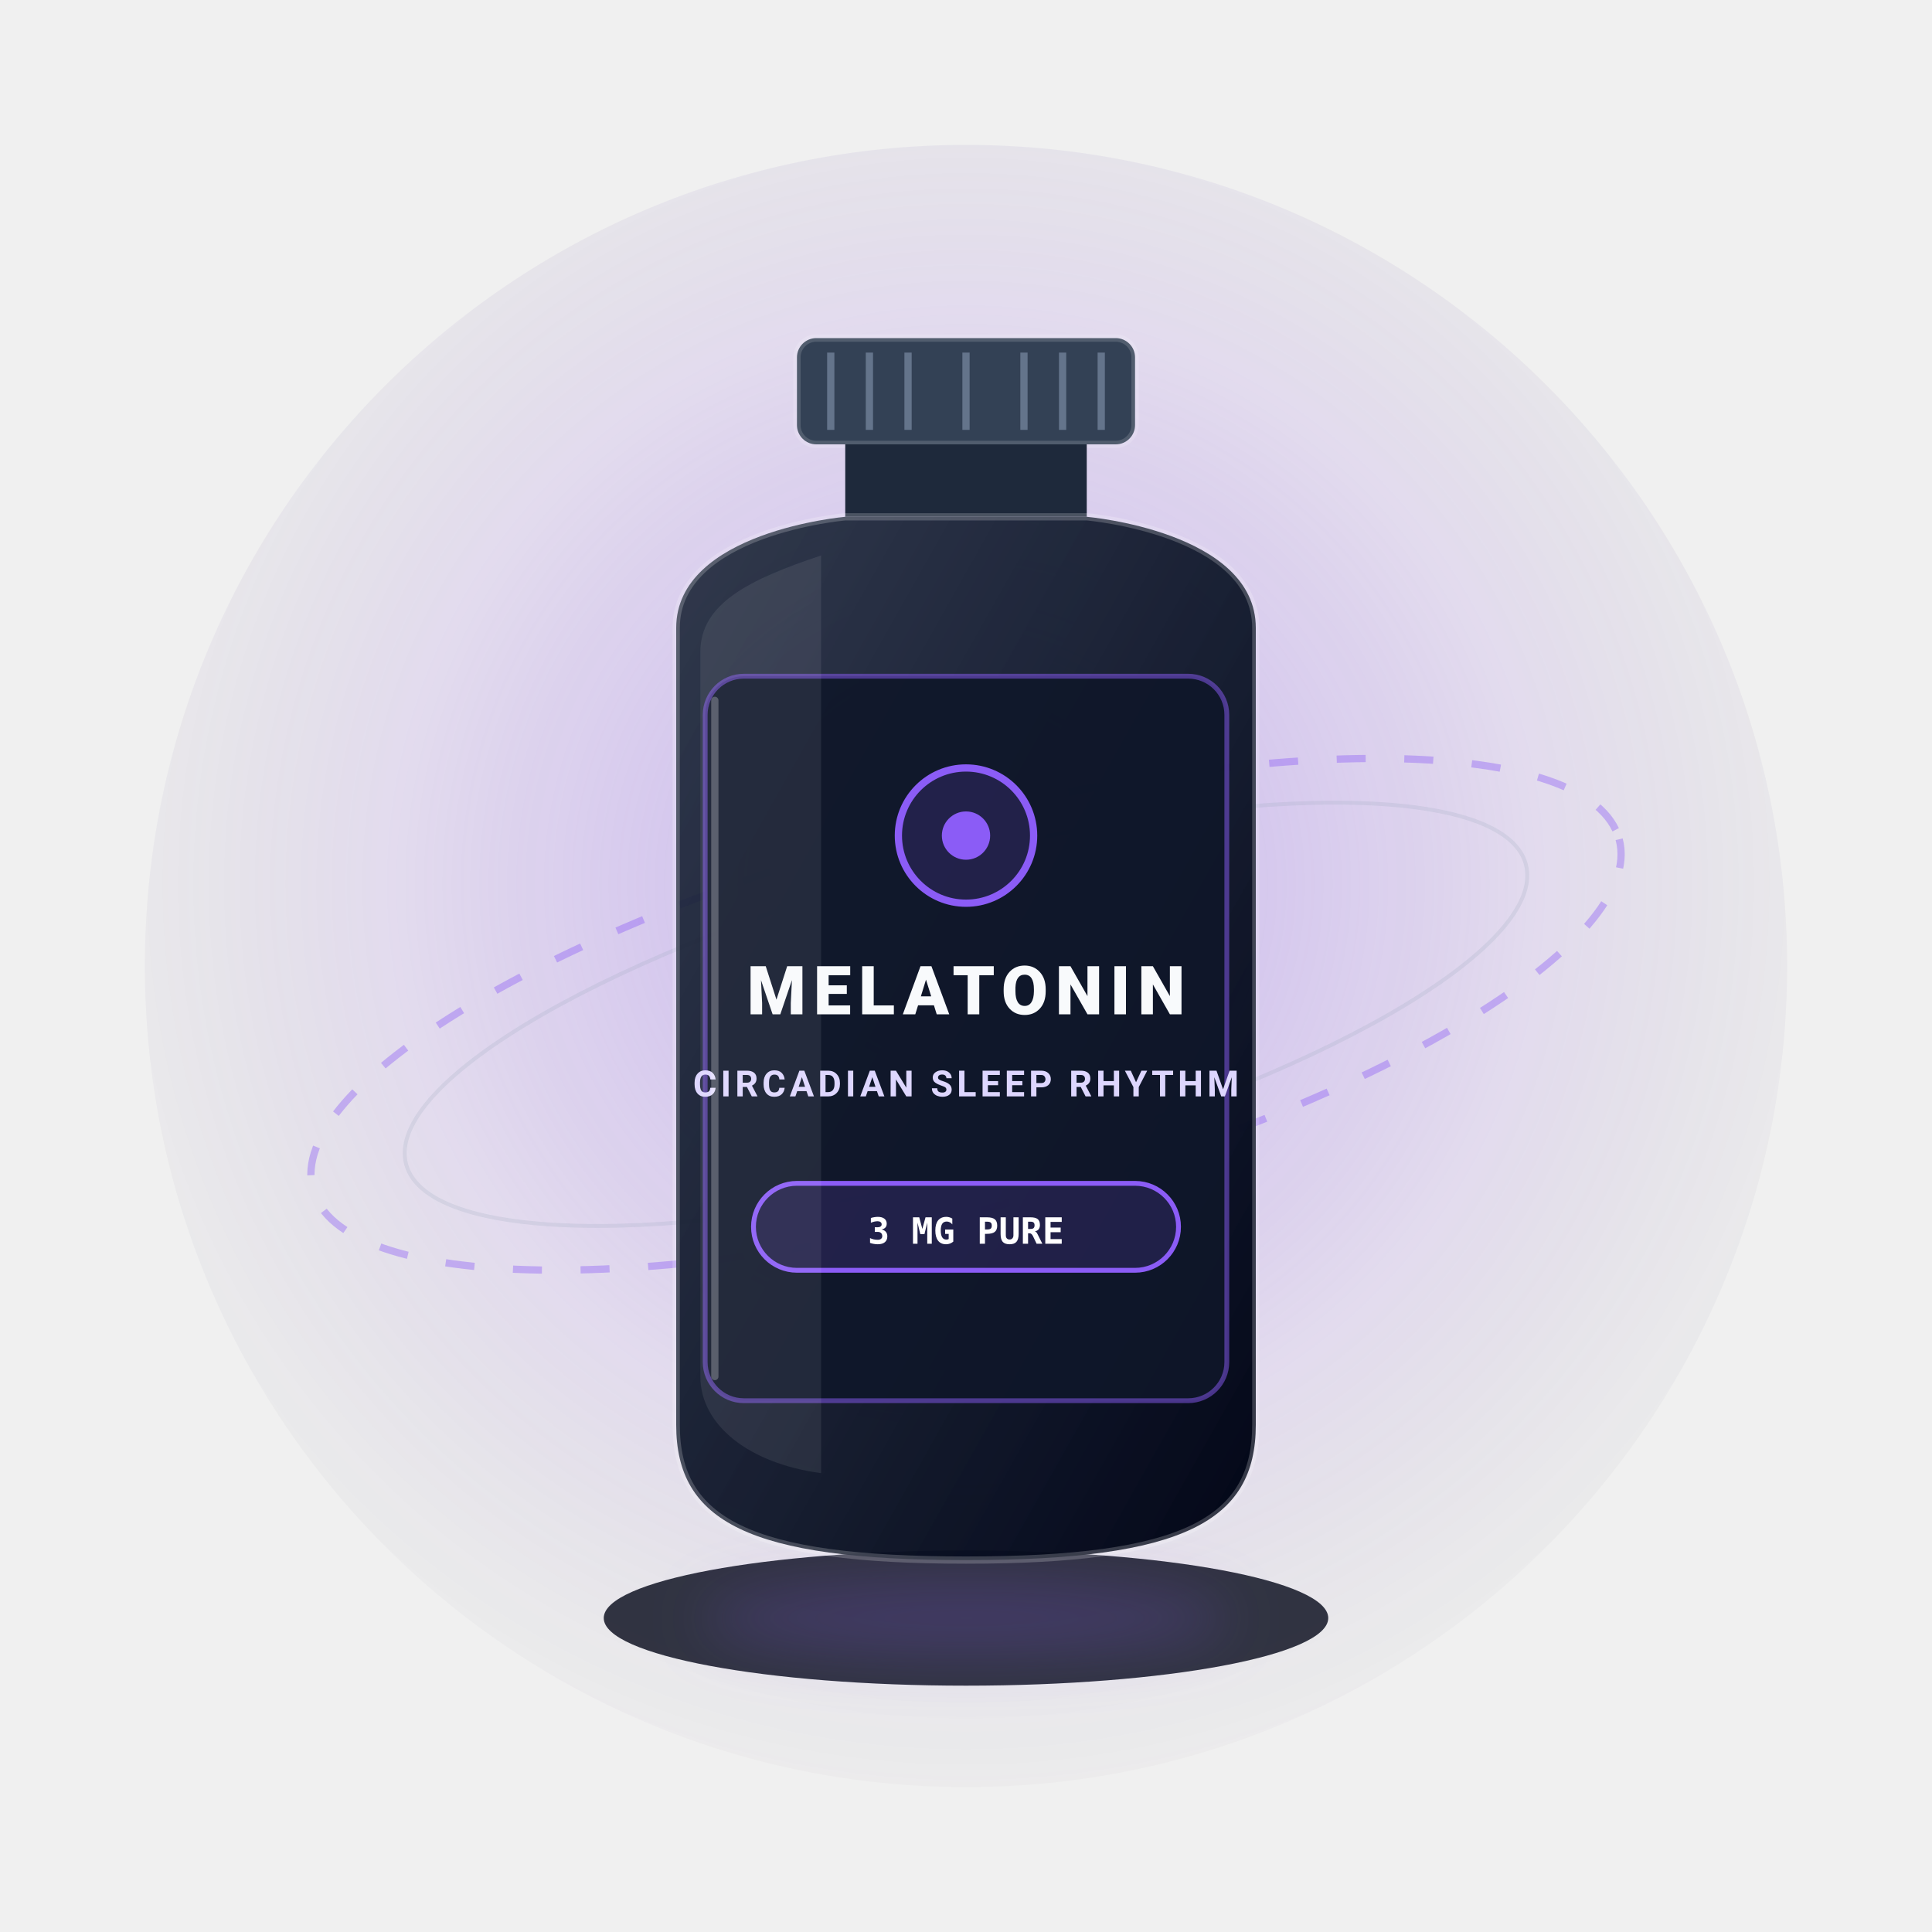
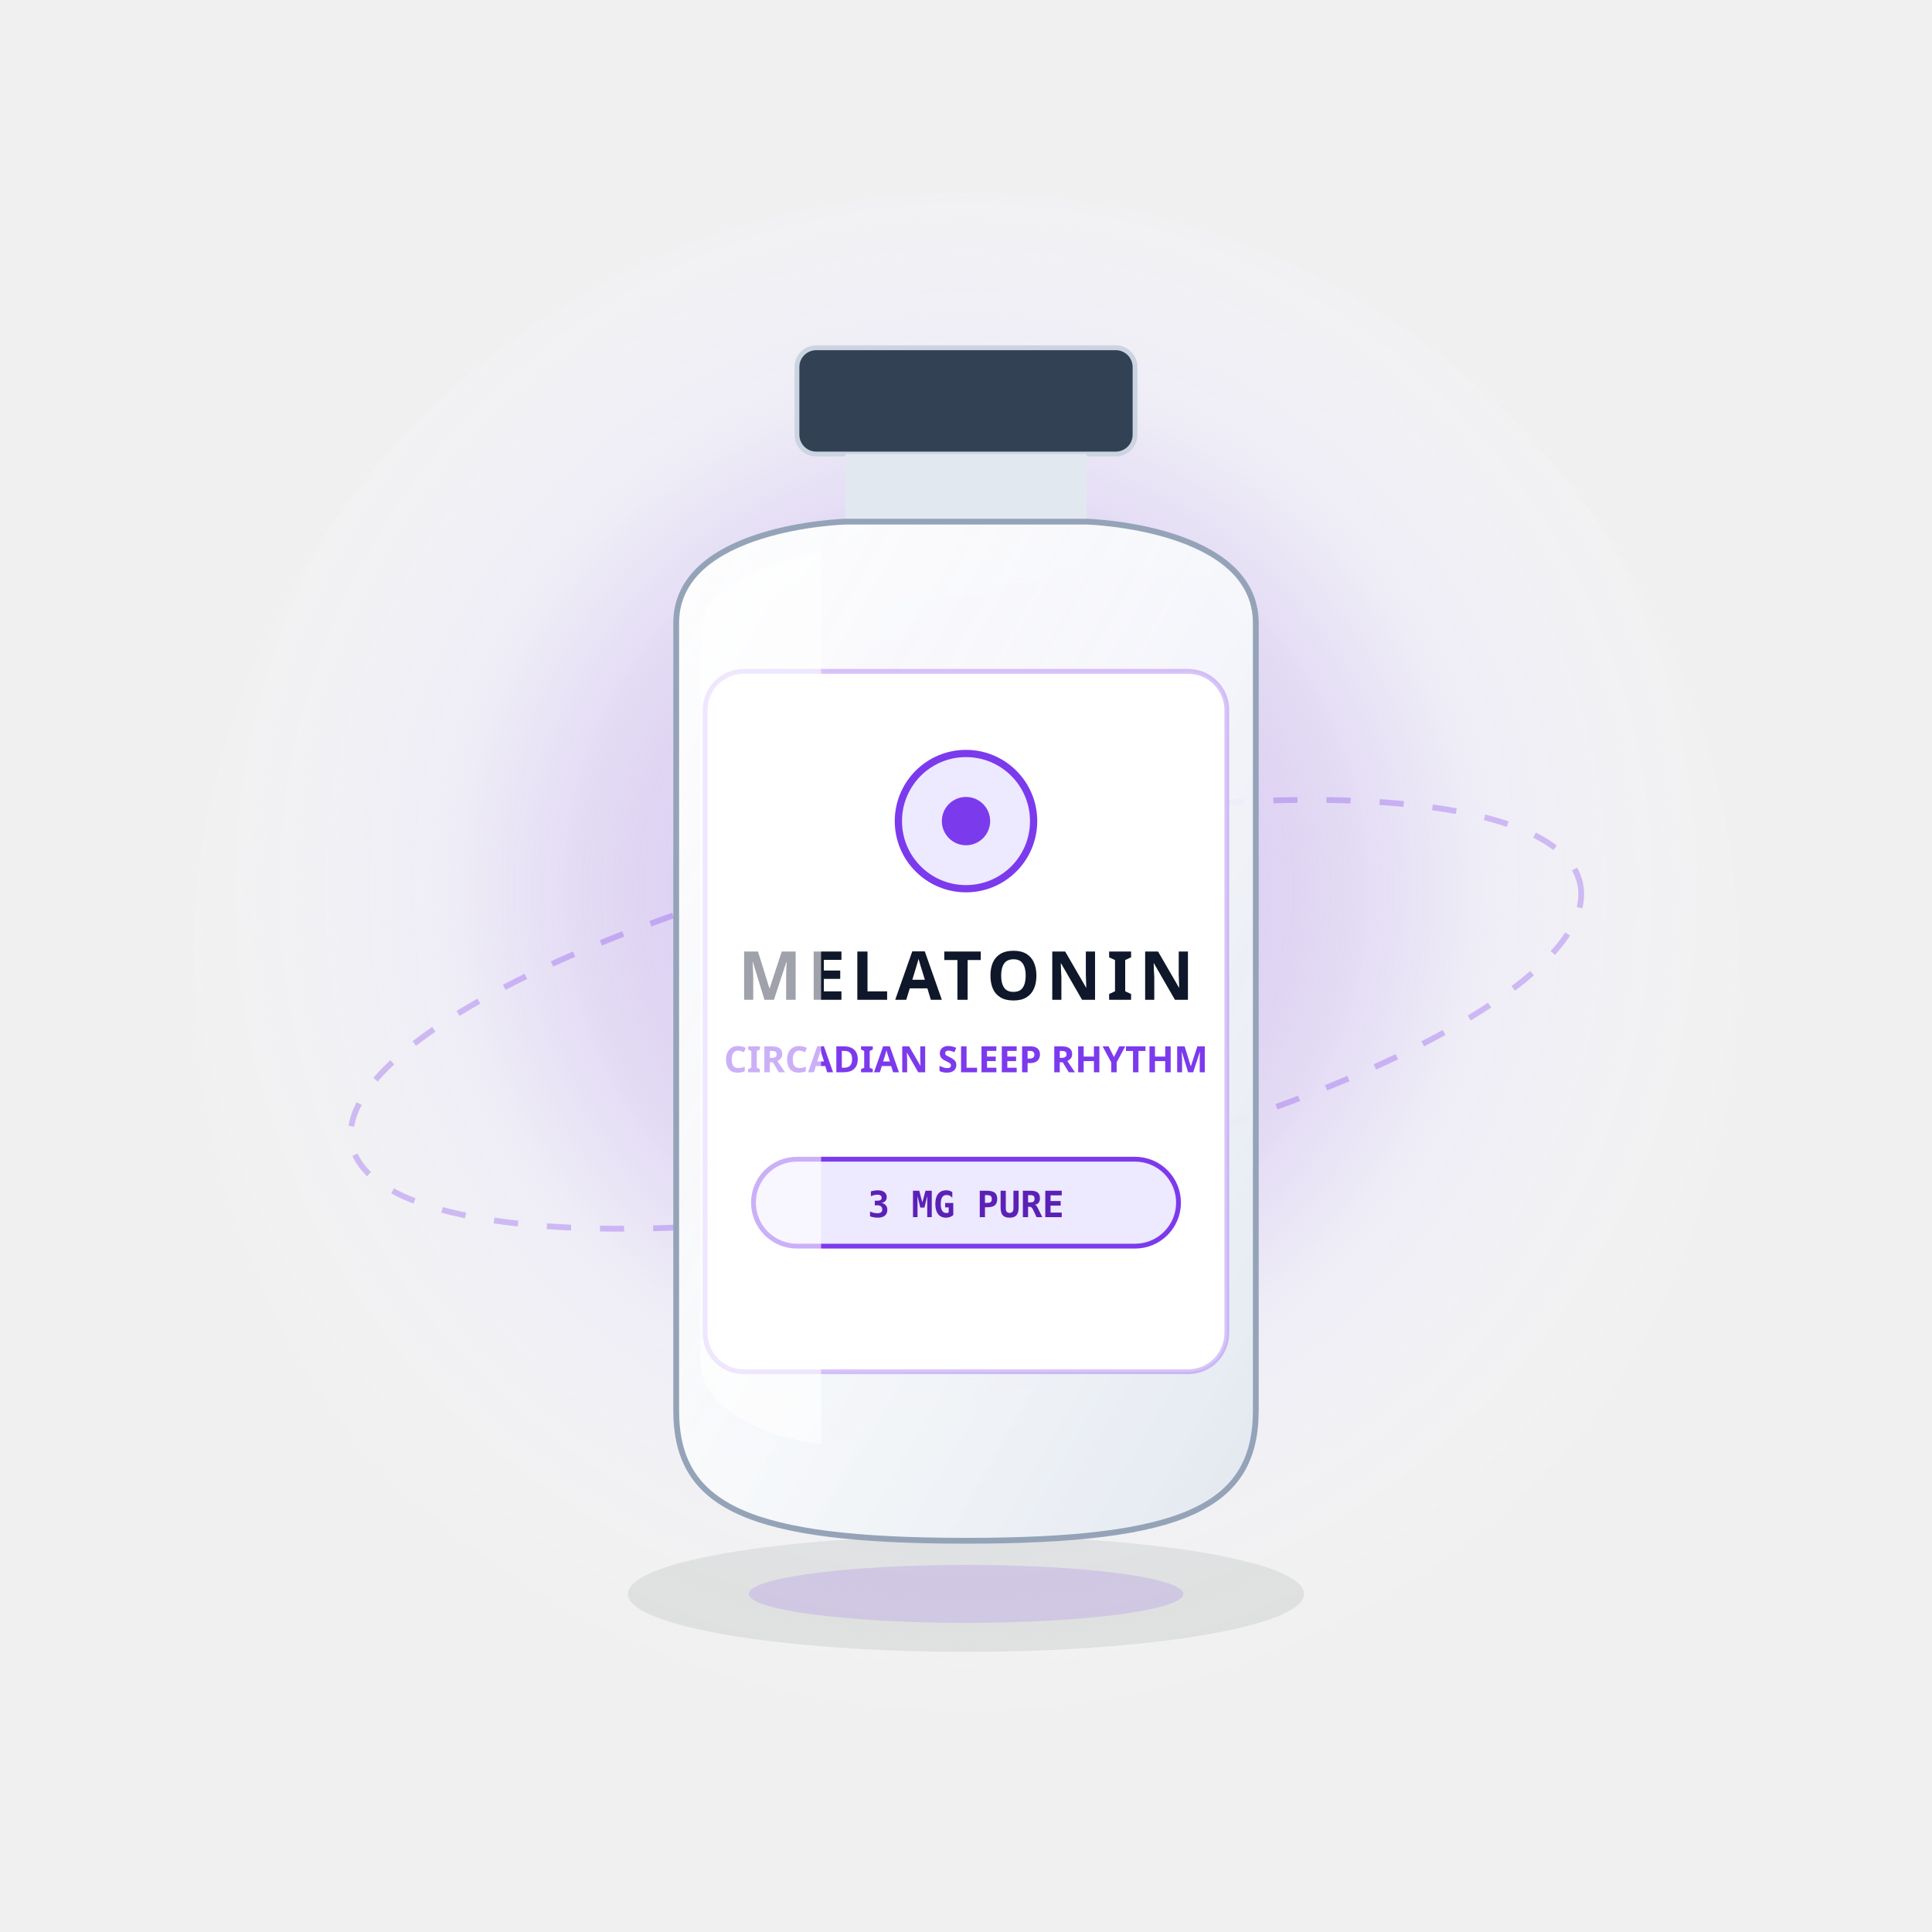
<svg xmlns="http://www.w3.org/2000/svg" viewBox="0 0 400 400" width="100%" height="100%">
  <defs>
-     <radialGradient id="bgGlow_melatonin" cx="50%" cy="45%" r="60%">
-       <stop offset="0%" stop-color="#8b5cf6" stop-opacity="0.35" />
-       <stop offset="60%" stop-color="#6d28d9" stop-opacity="0.1" />
-       <stop offset="100%" stop-color="#0b1120" stop-opacity="0" />
+     <radialGradient id="bgGlow_melatonin" cx="50%" cy="45%" r="55%">
+       <stop offset="0%" stop-color="#7c3aed" stop-opacity="0.18" />
+       <stop offset="60%" stop-color="#ede9fe" stop-opacity="0.5" />
+       <stop offset="100%" stop-color="#ffffff" stop-opacity="0" />
    </radialGradient>
    <linearGradient id="bottleGrad_melatonin" x1="0%" y1="0%" x2="100%" y2="100%">
-       <stop offset="0%" stop-color="#1e293b" stop-opacity="0.9" />
-       <stop offset="50%" stop-color="#0f172a" stop-opacity="0.95" />
-       <stop offset="100%" stop-color="#020617" stop-opacity="1" />
+       <stop offset="0%" stop-color="#ffffff" stop-opacity="0.95" />
+       <stop offset="50%" stop-color="#f8fafc" stop-opacity="0.9" />
+       <stop offset="100%" stop-color="#e2e8f0" stop-opacity="0.95" />
    </linearGradient>
    <linearGradient id="accentGrad_melatonin" x1="0%" y1="0%" x2="100%" y2="100%">
-       <stop offset="0%" stop-color="#8b5cf6" />
-       <stop offset="100%" stop-color="#6d28d9" />
+       <stop offset="0%" stop-color="#7c3aed" />
+       <stop offset="100%" stop-color="#5b21b6" />
    </linearGradient>
-     <filter id="glow_melatonin" x="-20%" y="-20%" width="140%" height="140%">
-       <feGaussianBlur stdDeviation="8" result="blur" />
-       <feComposite in="SourceGraphic" in2="blur" operator="over" />
-     </filter>
  </defs>
-   <rect width="400" height="400" fill="transparent" />
-   <circle cx="200" cy="200" r="170" fill="url(#bgGlow_melatonin)" />
-   <ellipse cx="200" cy="210" rx="140" ry="40" fill="none" stroke="#8b5cf6" stroke-width="1.5" stroke-dasharray="6,8" opacity="0.4" transform="rotate(-15 200 210)" />
-   <ellipse cx="200" cy="210" rx="120" ry="32" fill="none" stroke="#94a3b8" stroke-width="0.8" opacity="0.2" transform="rotate(-15 200 210)" />
-   <ellipse cx="200" cy="335" rx="75" ry="14" fill="#020617" opacity="0.8" />
-   <ellipse cx="200" cy="335" rx="55" ry="8" fill="#8b5cf6" opacity="0.2" filter="blur(6px)" />
-   <g transform="translate(0, -5)">
-     <rect x="165" y="75" width="70" height="22" rx="4" fill="#334155" stroke="rgba(255,255,255,0.15)" stroke-width="1.5" />
-     <line x1="172" y1="78" x2="172" y2="94" stroke="#64748b" stroke-width="1.5" />
-     <line x1="180" y1="78" x2="180" y2="94" stroke="#64748b" stroke-width="1.5" />
-     <line x1="188" y1="78" x2="188" y2="94" stroke="#64748b" stroke-width="1.5" />
-     <line x1="200" y1="78" x2="200" y2="94" stroke="#64748b" stroke-width="1.5" />
-     <line x1="212" y1="78" x2="212" y2="94" stroke="#64748b" stroke-width="1.5" />
-     <line x1="220" y1="78" x2="220" y2="94" stroke="#64748b" stroke-width="1.5" />
-     <line x1="228" y1="78" x2="228" y2="94" stroke="#64748b" stroke-width="1.5" />
-     <rect x="175" y="97" width="50" height="15" fill="#1e293b" />
-     <path d="M 140 135 C 140 115, 175 112, 175 112 L 225 112 C 225 112, 260 115, 260 135 L 260 300 C 260 320, 245 328, 200 328 C 155 328, 140 320, 140 300 Z" fill="url(#bottleGrad_melatonin)" stroke="rgba(255,255,255,0.2)" stroke-width="1.5" />
-     <rect x="146" y="145" width="108" height="150" rx="8" fill="#0f172a" fill-opacity="0.9" stroke="#8b5cf6" stroke-width="1" stroke-opacity="0.5" />
-     <path d="M 147 153 L 253 153" stroke="url(#accentGrad_melatonin)" stroke-width="3" stroke-linecap="round" />
-     <circle cx="200" cy="178" r="14" fill="#8b5cf6" fill-opacity="0.15" stroke="#8b5cf6" stroke-width="1.5" />
-     <circle cx="200" cy="178" r="5" fill="#8b5cf6" />
-     <text x="200" y="215" font-family="system-ui, -apple-system, BlinkMacSystemFont, 'Segoe UI', Roboto, sans-serif" font-size="14" font-weight="800" fill="#f8fafc" text-anchor="middle" letter-spacing="1.5">MELATONIN</text>
-     <text x="200" y="232" font-family="system-ui, -apple-system, BlinkMacSystemFont, 'Segoe UI', Roboto, sans-serif" font-size="7.5" font-weight="600" fill="#ddd6fe" text-anchor="middle" letter-spacing="0.8">CIRCADIAN SLEEP RHYTHM</text>
-     <rect x="156" y="250" width="88" height="18" rx="9" fill="#8b5cf6" fill-opacity="0.15" stroke="#8b5cf6" stroke-width="1" />
-     <text x="200" y="262.5" font-family="monospace" font-size="7.5" font-weight="700" fill="#ffffff" text-anchor="middle">3 MG PURE</text>
-     <path d="M 145 140 C 145 130, 155 125, 170 120 L 170 310 C 155 308, 145 300, 145 290 Z" fill="rgba(255,255,255,0.08)" />
-     <path d="M 148 150 L 148 290" stroke="rgba(255,255,255,0.25)" stroke-width="1.5" stroke-linecap="round" />
+   <circle cx="200" cy="200" r="160" fill="url(#bgGlow_melatonin)" />
+   <ellipse cx="200" cy="210" rx="130" ry="36" fill="none" stroke="#7c3aed" stroke-width="1.2" stroke-dasharray="5,6" opacity="0.3" transform="rotate(-12 200 210)" />
+   <ellipse cx="200" cy="330" rx="70" ry="12" fill="#0f291e" opacity="0.08" />
+   <ellipse cx="200" cy="330" rx="45" ry="6" fill="#7c3aed" opacity="0.15" />
+   <g transform="translate(0, -6)">
+     <rect x="165" y="78" width="70" height="22" rx="4" fill="#334155" stroke="#cbd5e1" stroke-width="1" />
+     <rect x="175" y="100" width="50" height="14" fill="#e2e8f0" />
+     <path d="M 140 135 C 140 115, 175 114, 175 114 L 225 114 C 225 114, 260 115, 260 135 L 260 298 C 260 318, 245 325, 200 325 C 155 325, 140 318, 140 298 Z" fill="url(#bottleGrad_melatonin)" stroke="#94a3b8" stroke-width="1.2" />
+     <rect x="146" y="145" width="108" height="145" rx="8" fill="#ffffff" stroke="#7c3aed" stroke-width="1" stroke-opacity="0.3" />
+     <path d="M 147 152 L 253 152" stroke="url(#accentGrad_melatonin)" stroke-width="3" stroke-linecap="round" />
+     <circle cx="200" cy="176" r="14" fill="#ede9fe" stroke="#7c3aed" stroke-width="1.5" />
+     <circle cx="200" cy="176" r="5" fill="#7c3aed" />
+     <text x="200" y="213" font-family="sans-serif" font-size="14" font-weight="800" fill="#0f172a" text-anchor="middle" letter-spacing="1.2">MELATONIN</text>
+     <text x="200" y="228" font-family="sans-serif" font-size="7.5" font-weight="700" fill="#7c3aed" text-anchor="middle">CIRCADIAN SLEEP RHYTHM</text>
+     <rect x="156" y="246" width="88" height="18" rx="9" fill="#ede9fe" stroke="#7c3aed" stroke-width="1" />
+     <text x="200" y="258" font-family="monospace" font-size="7.5" font-weight="700" fill="#5b21b6" text-anchor="middle">3 MG PURE</text>
+     <path d="M 145 138 C 145 128, 155 124, 170 120 L 170 305 C 155 303, 145 296, 145 288 Z" fill="rgba(255,255,255,0.6)" />
  </g>
</svg>
